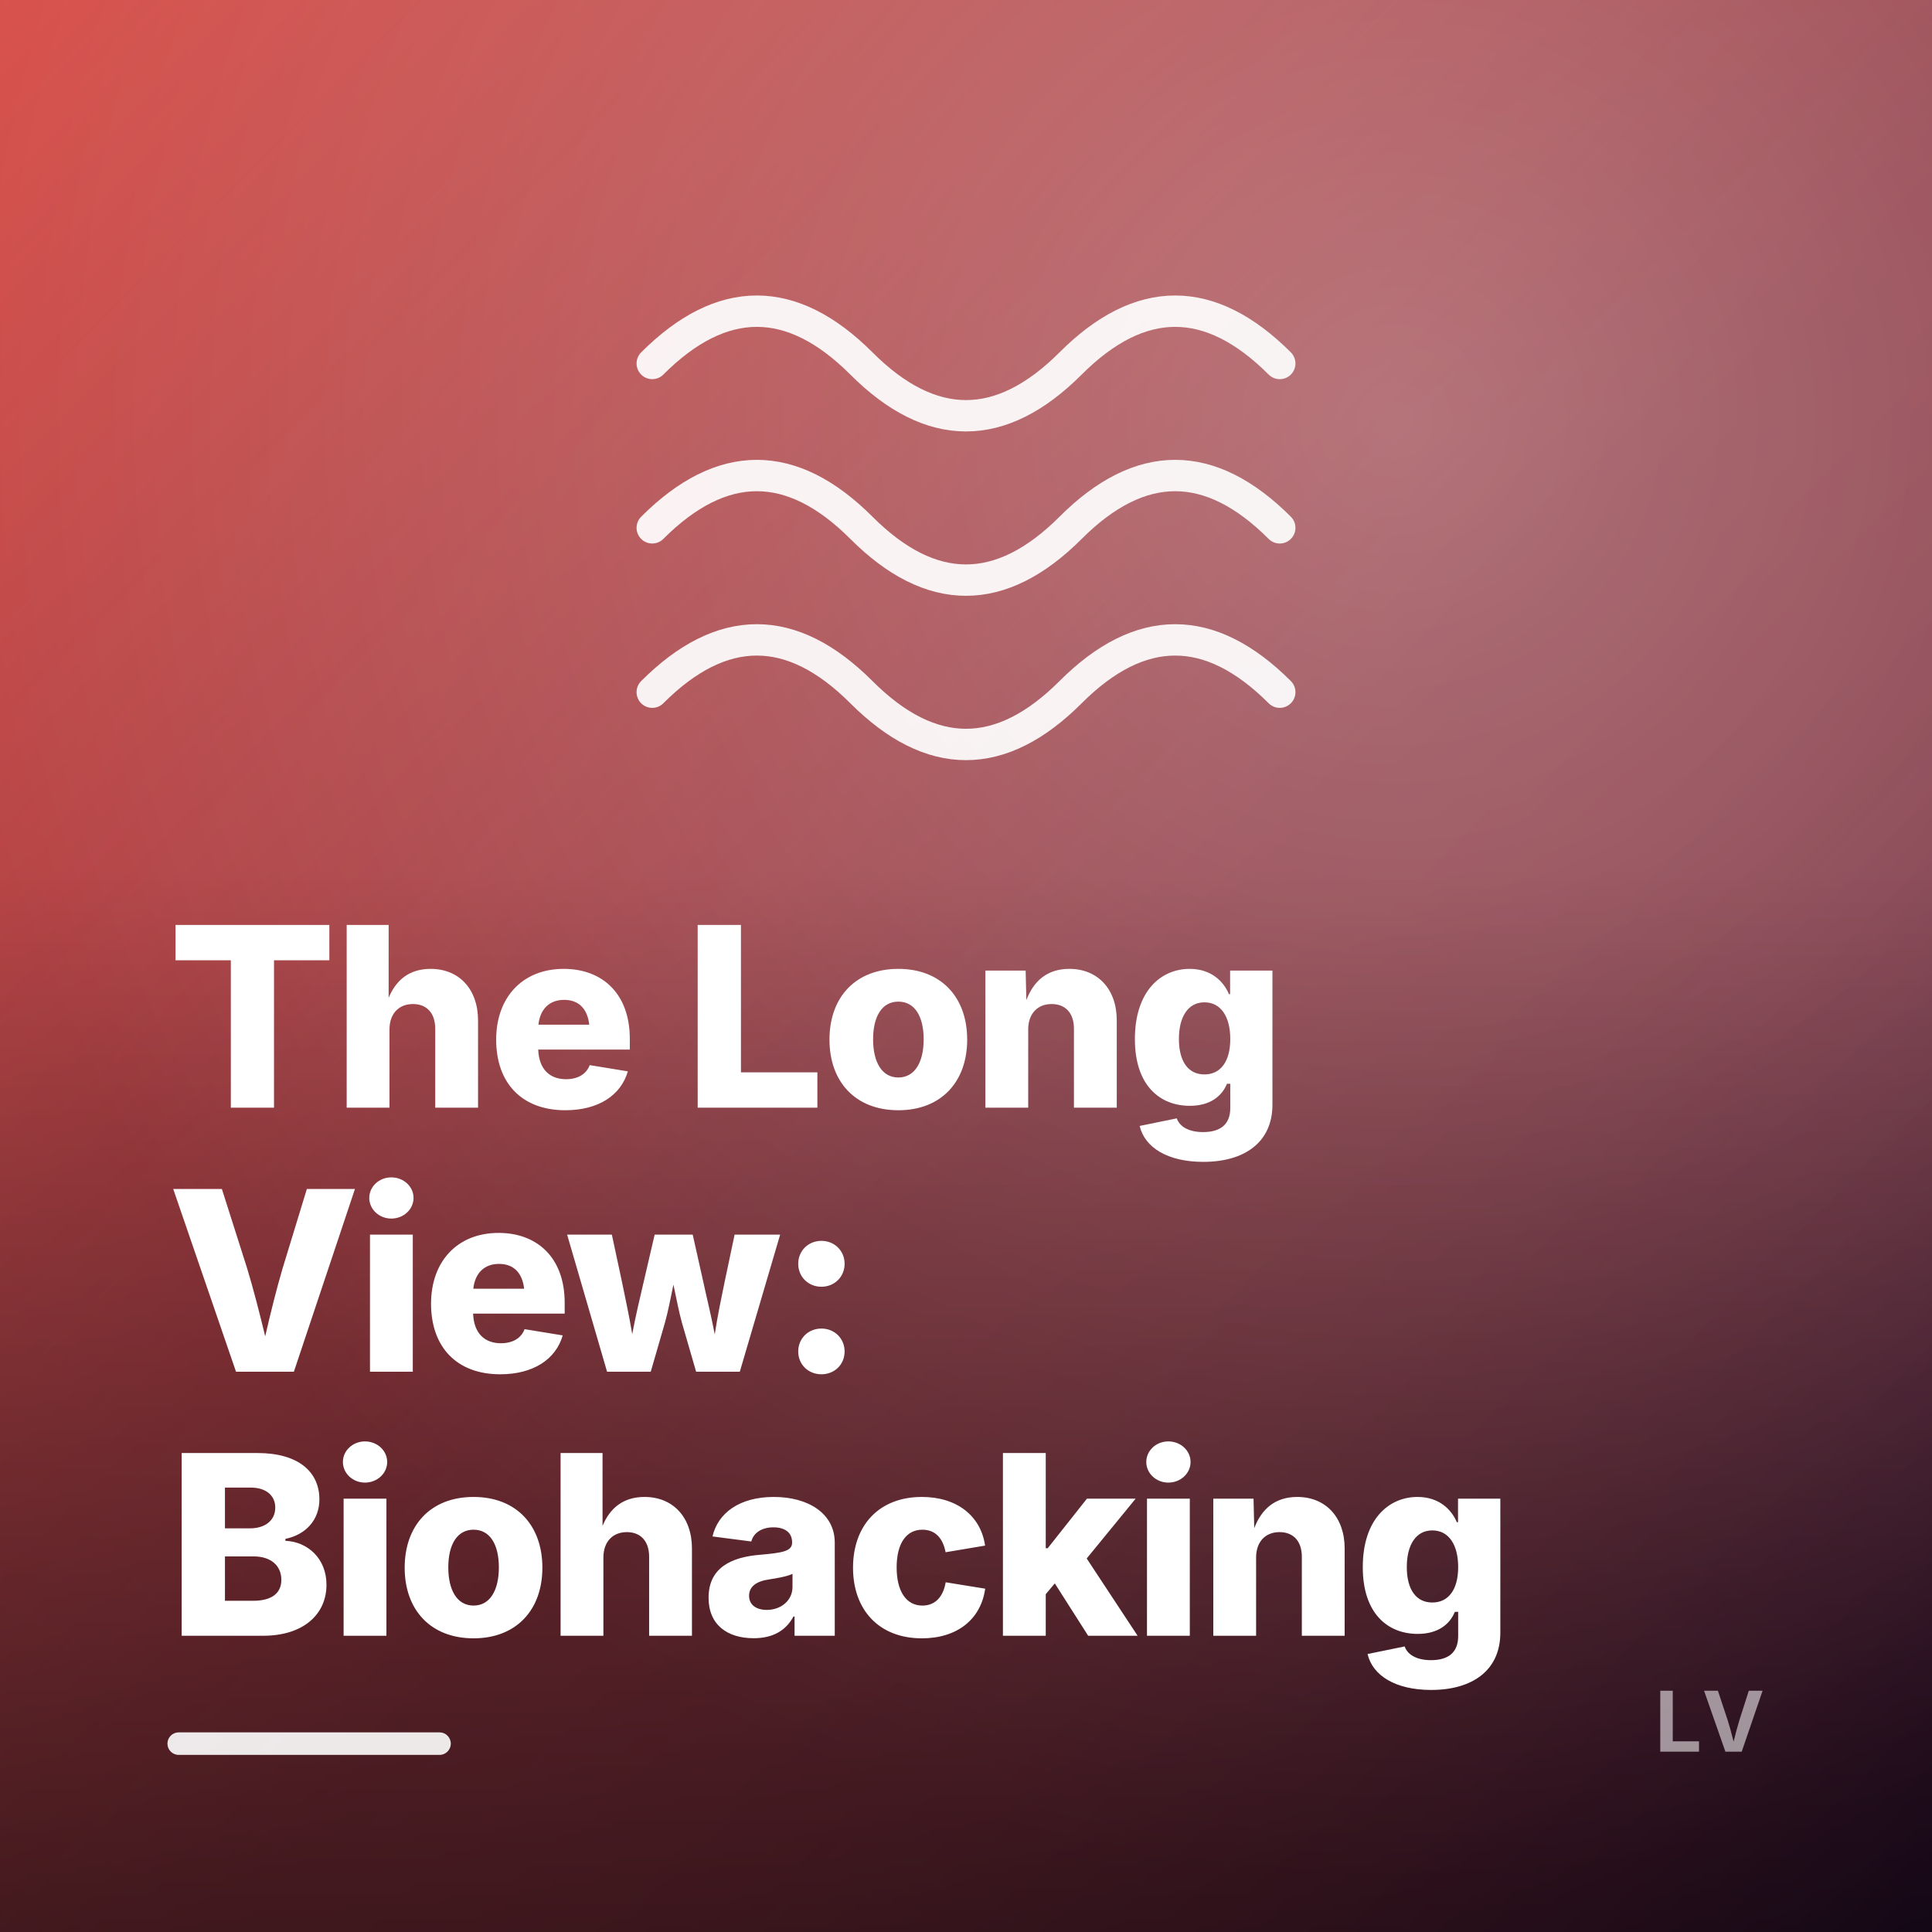
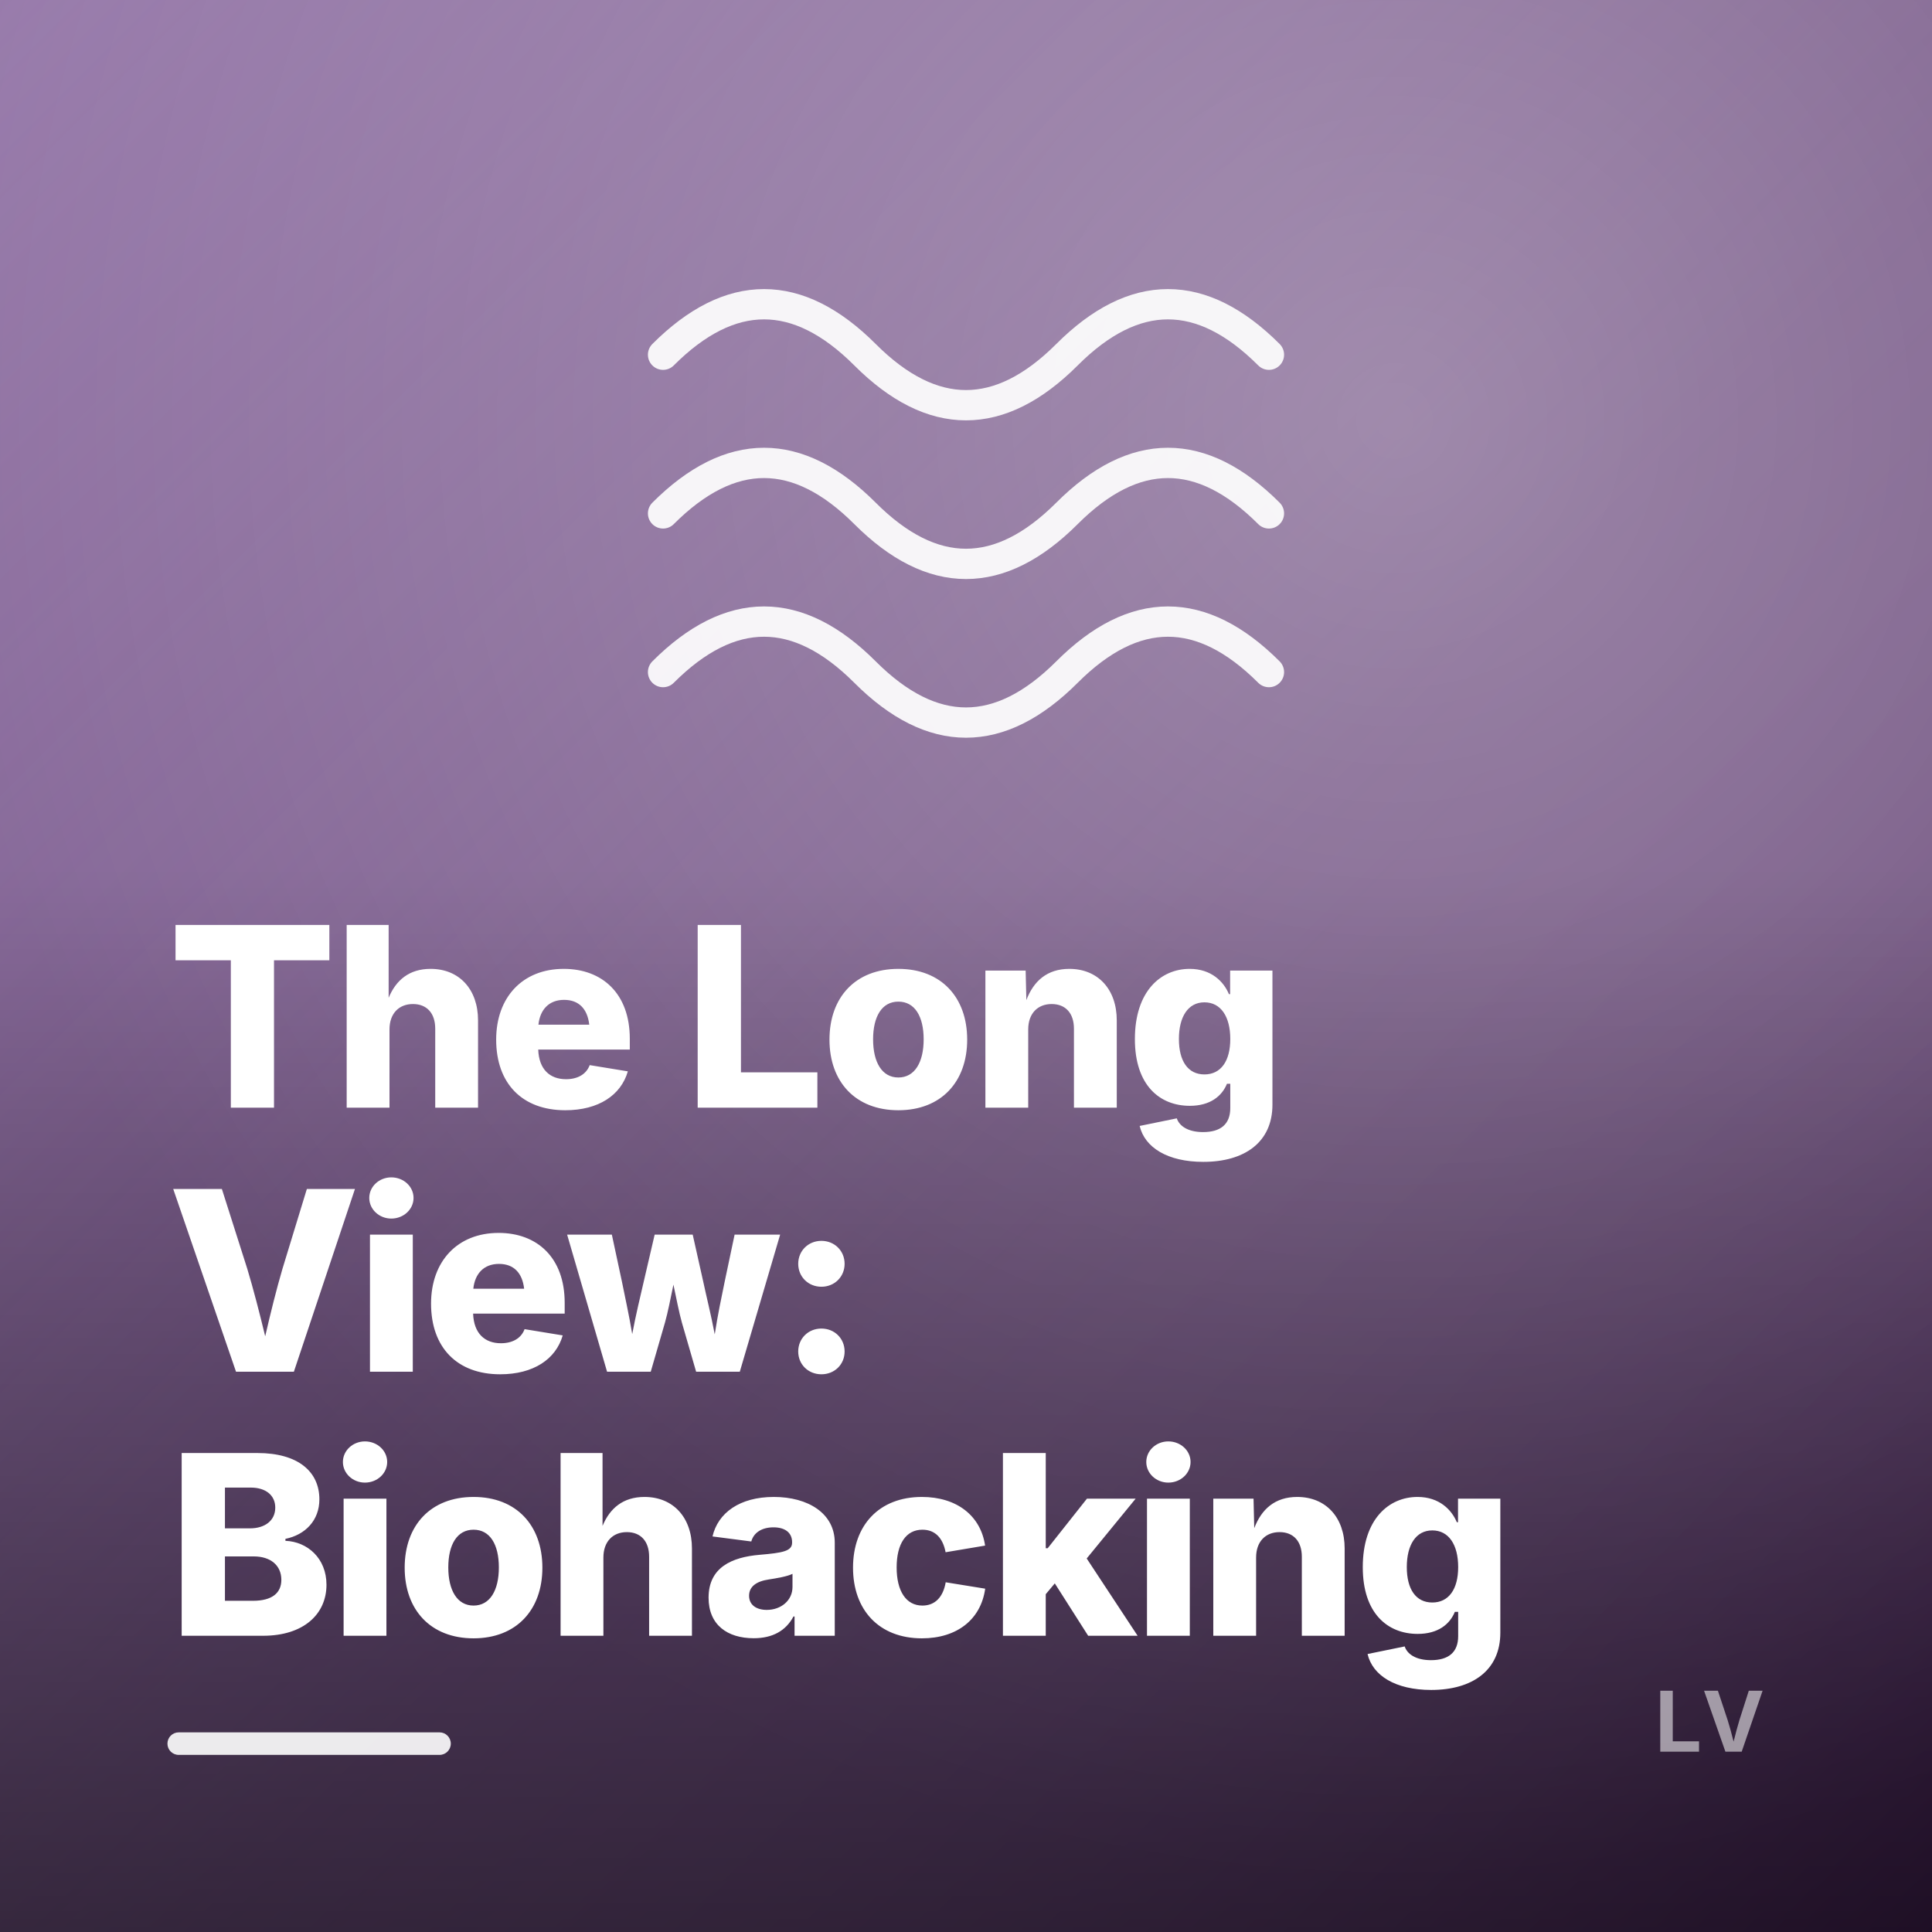
<svg xmlns="http://www.w3.org/2000/svg" viewBox="0 0 600 600" width="600" height="600" role="img" aria-label="The Long View: Biohacking">
  <defs>
    <linearGradient id="bg" x1="0" y1="0" x2="1" y2="1">
-       <stop offset="0%" stop-color="#D9524C" />
-       <stop offset="55%" stop-color="#D9524C" stop-opacity="0.55" />
-       <stop offset="100%" stop-color="#2A1030" />
+       <stop offset="0%" stop-color="#997CAC" />
+       <stop offset="55%" stop-color="#997CAC" stop-opacity="0.55" />
+       <stop offset="100%" stop-color="#422050" />
    </linearGradient>
    <radialGradient id="glow" cx="0.72" cy="0.22" r="0.75">
      <stop offset="0%" stop-color="#FFFFFF" stop-opacity="0.30" />
      <stop offset="100%" stop-color="#FFFFFF" stop-opacity="0" />
    </radialGradient>
    <linearGradient id="shade" x1="0" y1="0" x2="0" y2="1">
      <stop offset="45%" stop-color="#000" stop-opacity="0" />
      <stop offset="100%" stop-color="#000" stop-opacity="0.55" />
    </linearGradient>
  </defs>
-   <rect width="600" height="600" fill="#2A1030" />
+   <rect width="600" height="600" fill="#422050" />
  <rect width="600" height="600" fill="url(#bg)" />
  <rect width="600" height="600" fill="url(#glow)" />
-   <g transform="translate(300 34) scale(2.32)" fill="none" stroke="#FFFFFF" stroke-opacity="0.92" stroke-width="4.2" stroke-linecap="round" stroke-linejoin="round" color="#FFFFFF">
+   <g transform="translate(300 34) scale(2.24)" fill="none" stroke="#FFFFFF" stroke-opacity="0.92" stroke-width="4.2" stroke-linecap="round" stroke-linejoin="round" color="#FFFFFF">
    <g transform="translate(-50 0)">
      <path d="M8 34 q14 -14 28 0 t28 0 t28 0" />
      <path d="M8 56 q14 -14 28 0 t28 0 t28 0" />
      <path d="M8 78 q14 -14 28 0 t28 0 t28 0" />
    </g>
  </g>
  <rect width="600" height="600" fill="url(#shade)" />
  <text fill="#FFFFFF" font-family="Inter, Helvetica, Arial, system-ui, sans-serif" font-size="78" font-weight="800" letter-spacing="-1.5">
    <tspan x="52" y="344">The Long</tspan>
    <tspan x="52" y="426">View:</tspan>
    <tspan x="52" y="508">Biohacking</tspan>
  </text>
  <rect x="52" y="538" width="88" height="7" rx="3.5" fill="#FFFFFF" opacity="0.9" />
  <text x="548" y="544" fill="#FFFFFF" opacity="0.55" text-anchor="end" font-family="Inter, Helvetica, Arial, system-ui, sans-serif" font-size="26" font-weight="700" letter-spacing="2">LV</text>
</svg>
